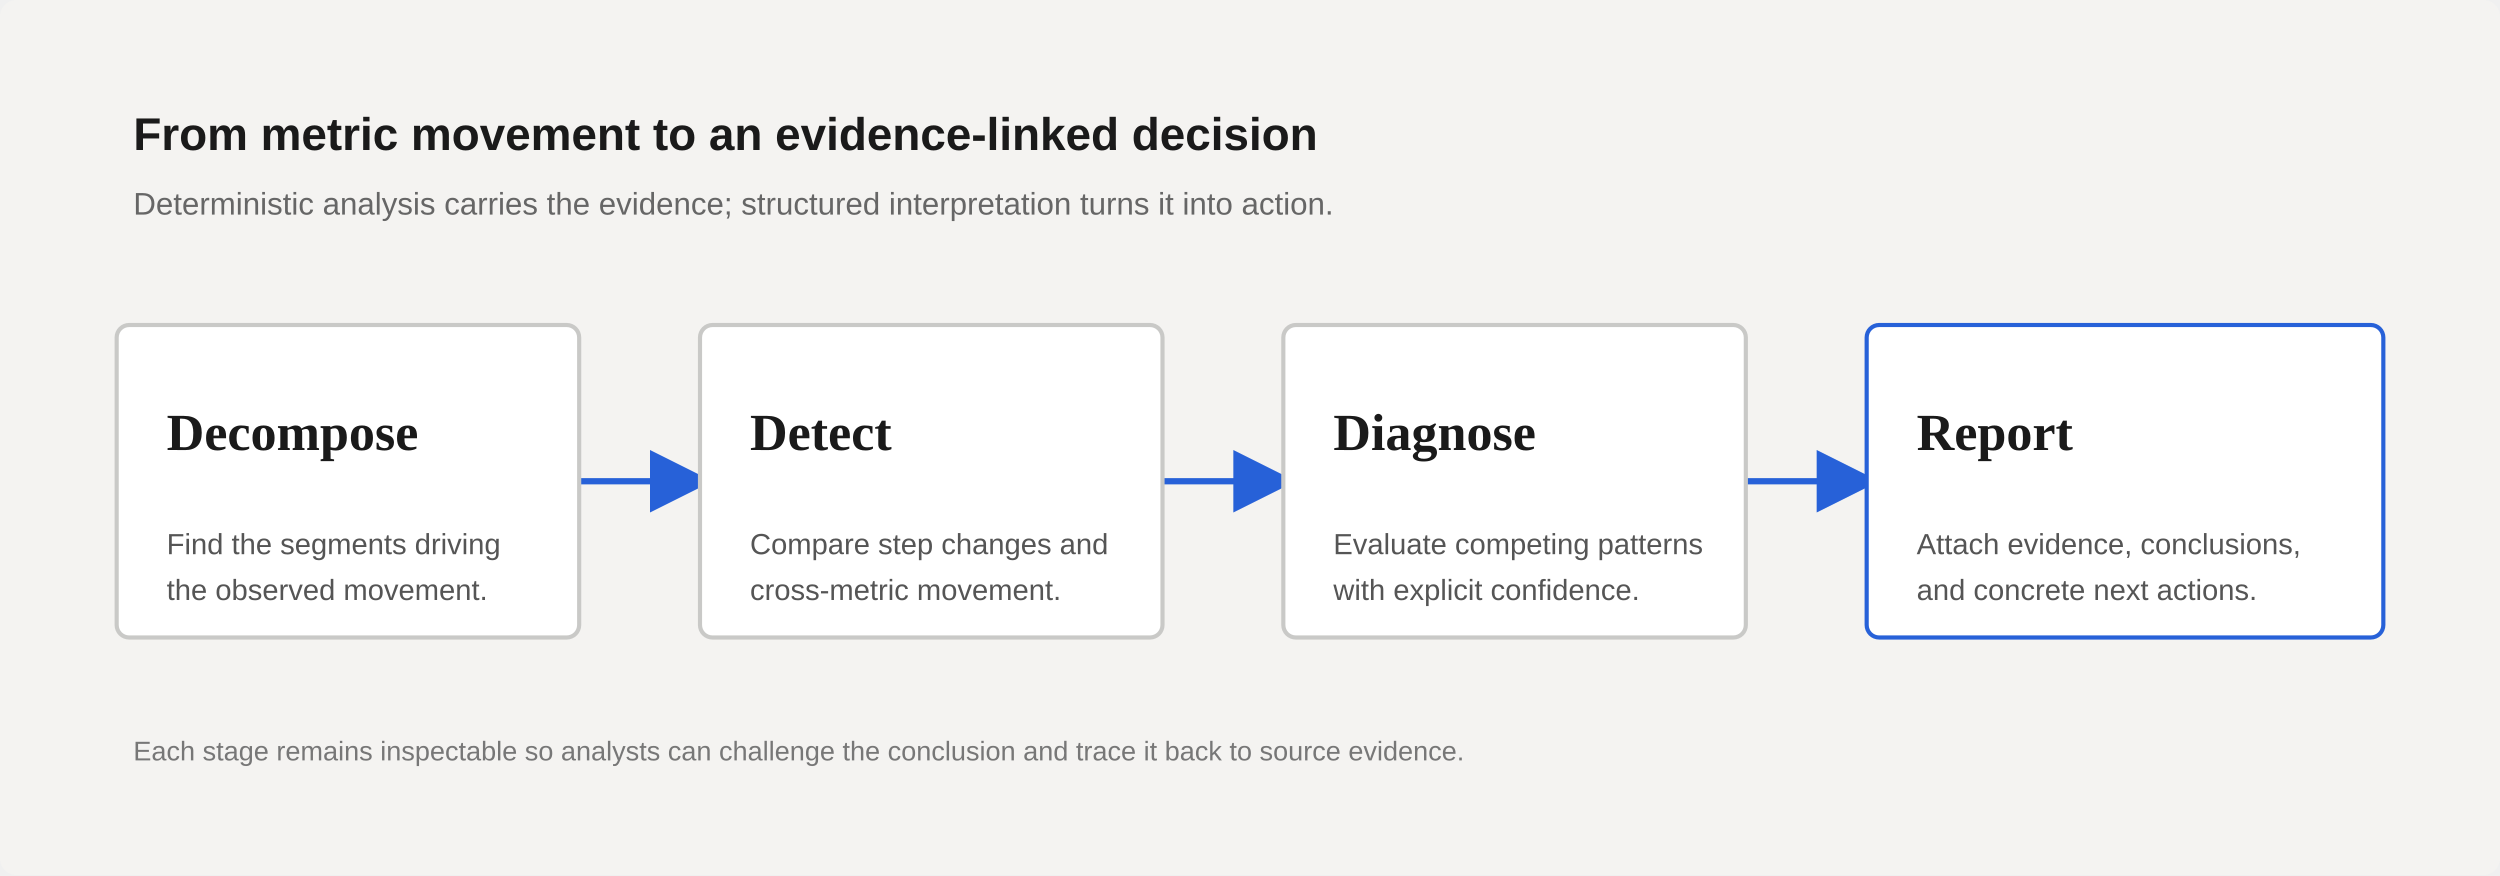
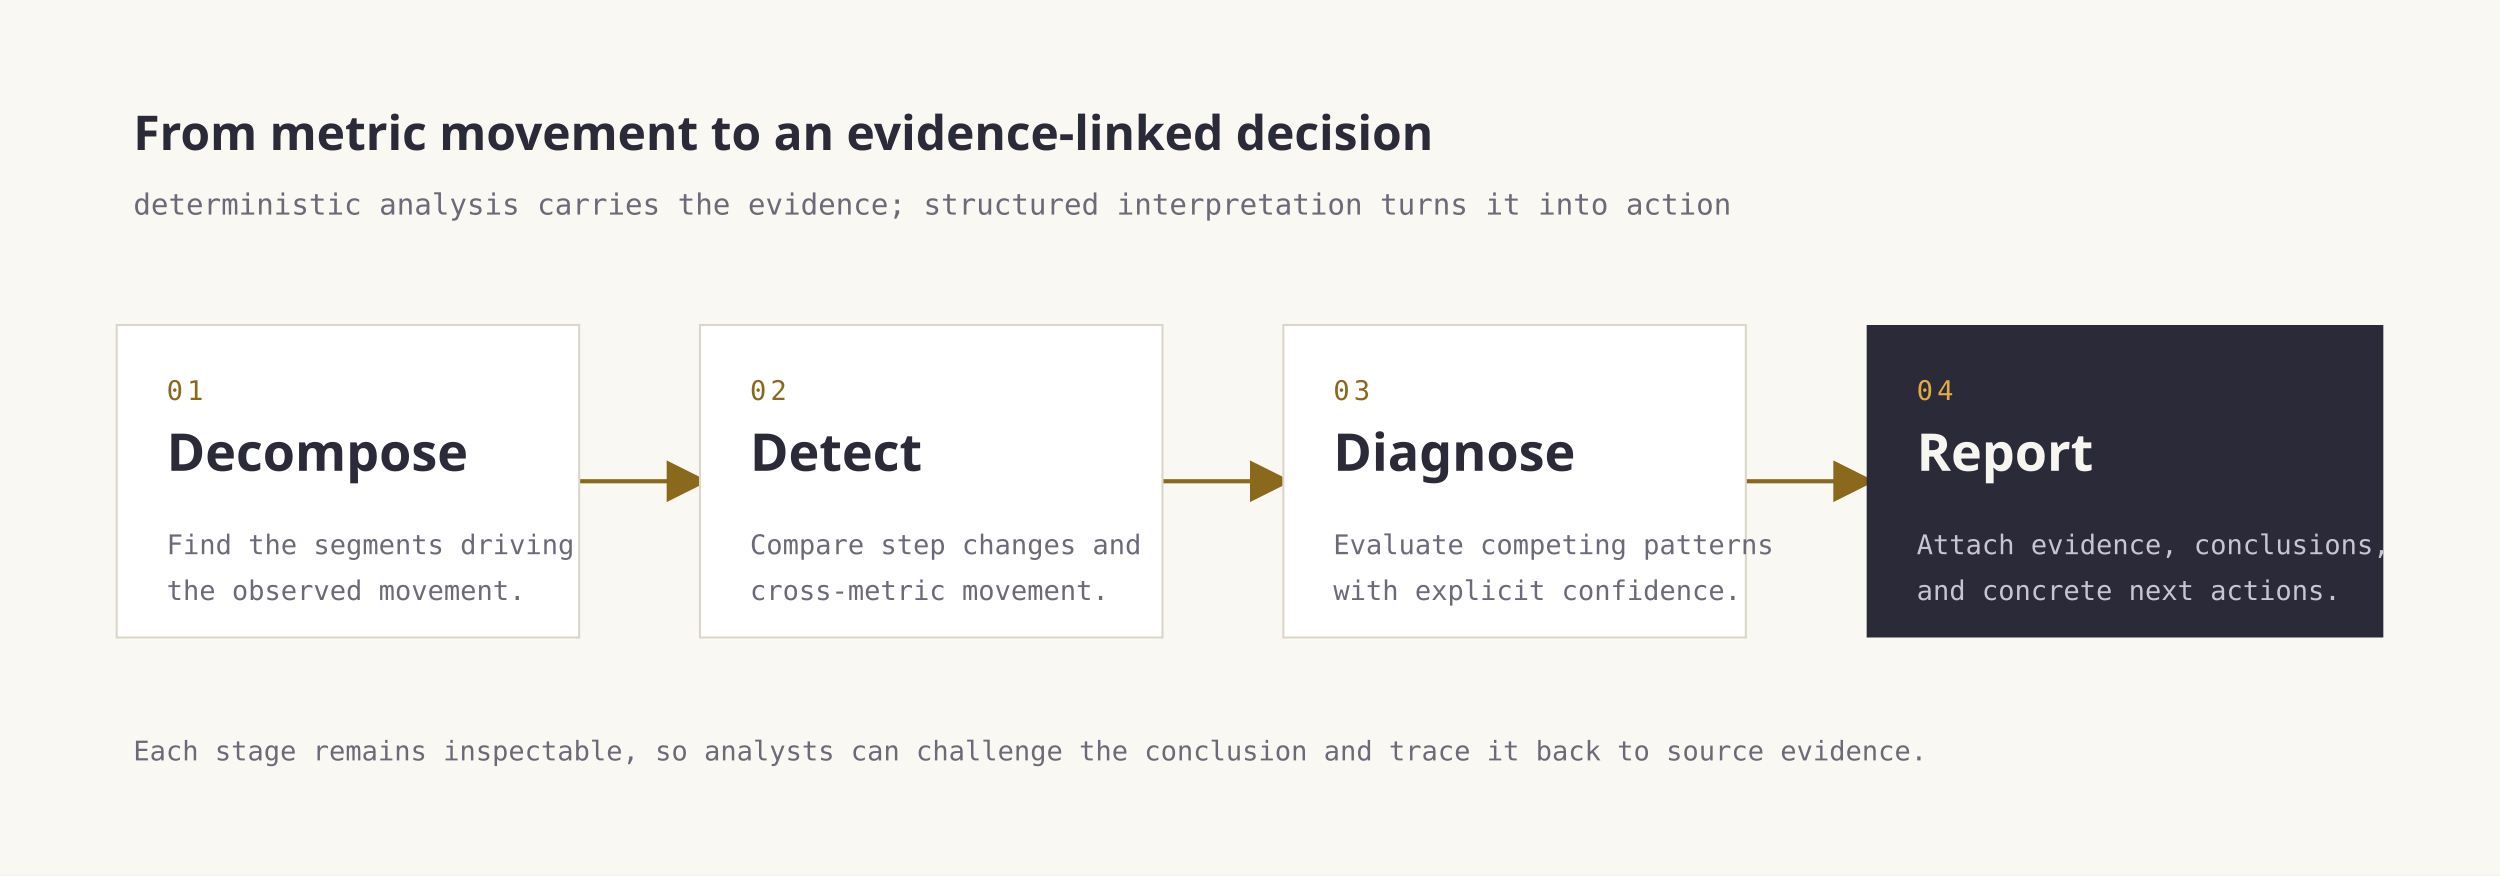
<svg xmlns="http://www.w3.org/2000/svg" width="1200" height="420" viewBox="0 0 1200 420" role="img" aria-labelledby="workflow-title workflow-description">
  <defs>
    <marker id="arrowhead" markerWidth="10" markerHeight="10" refX="8" refY="5" orient="auto" markerUnits="strokeWidth">
-       <path d="M 0 0 L 10 5 L 0 10 z" fill="#2761d8" />
+       <path d="M 0 0 L 10 5 L 0 10 z" fill="#8a681c" />
    </marker>
  </defs>
-   <rect width="1200" height="420" rx="8" fill="#f4f3f1" />
-   <text x="64" y="72" fill="#1a1a1a" font-family="IBM Plex Sans, Arial, sans-serif" font-size="22" font-weight="600">From metric movement to an evidence-linked decision</text>
-   <text x="64" y="103" fill="#666666" font-family="IBM Plex Sans, Arial, sans-serif" font-size="15">Deterministic analysis carries the evidence; structured interpretation turns it into action.</text>
-   <line x1="278" y1="231" x2="336" y2="231" stroke="#2761d8" stroke-width="3" marker-end="url(#arrowhead)" />
-   <line x1="558" y1="231" x2="616" y2="231" stroke="#2761d8" stroke-width="3" marker-end="url(#arrowhead)" />
-   <line x1="838" y1="231" x2="896" y2="231" stroke="#2761d8" stroke-width="3" marker-end="url(#arrowhead)" />
+   <rect width="1200" height="420" fill="#faf8f3" />
+   <text x="64" y="72" fill="#2b2a38" font-family="Bricolage Grotesque, Avenir Next, sans-serif" font-size="23" font-weight="700">From metric movement to an evidence-linked decision</text>
+   <text x="64" y="103" fill="#6b6a78" font-family="Spline Sans Mono, Menlo, monospace" font-size="14">deterministic analysis carries the evidence; structured interpretation turns it into action</text>
+   <line x1="278" y1="231" x2="336" y2="231" stroke="#8a681c" stroke-width="2" marker-end="url(#arrowhead)" />
+   <line x1="558" y1="231" x2="616" y2="231" stroke="#8a681c" stroke-width="2" marker-end="url(#arrowhead)" />
+   <line x1="838" y1="231" x2="896" y2="231" stroke="#8a681c" stroke-width="2" marker-end="url(#arrowhead)" />
  <g>
-     <rect x="56" y="156" width="222" height="150" rx="6" fill="#ffffff" stroke="#c9c9c7" stroke-width="2" />
-     <text x="80" y="216" fill="#1a1a1a" font-family="Source Serif 4, Georgia, serif" font-size="25" font-weight="700">Decompose</text>
-     <text x="80" y="266" fill="#555555" font-family="IBM Plex Sans, Arial, sans-serif" font-size="14">Find the segments driving</text>
-     <text x="80" y="288" fill="#555555" font-family="IBM Plex Sans, Arial, sans-serif" font-size="14">the observed movement.</text>
+     <rect x="56" y="156" width="222" height="150" fill="#ffffff" stroke="#dcd6c8" stroke-width="1" />
+     <text x="80" y="192" fill="#8a681c" font-family="Spline Sans Mono, Menlo, monospace" font-size="13" letter-spacing="2">01</text>
+     <text x="80" y="226" fill="#2b2a38" font-family="Bricolage Grotesque, Avenir Next, sans-serif" font-size="25" font-weight="700">Decompose</text>
+     <text x="80" y="266" fill="#6b6a78" font-family="Spline Sans Mono, Menlo, monospace" font-size="13">Find the segments driving</text>
+     <text x="80" y="288" fill="#6b6a78" font-family="Spline Sans Mono, Menlo, monospace" font-size="13">the observed movement.</text>
  </g>
  <g>
-     <rect x="336" y="156" width="222" height="150" rx="6" fill="#ffffff" stroke="#c9c9c7" stroke-width="2" />
-     <text x="360" y="216" fill="#1a1a1a" font-family="Source Serif 4, Georgia, serif" font-size="25" font-weight="700">Detect</text>
-     <text x="360" y="266" fill="#555555" font-family="IBM Plex Sans, Arial, sans-serif" font-size="14">Compare step changes and</text>
-     <text x="360" y="288" fill="#555555" font-family="IBM Plex Sans, Arial, sans-serif" font-size="14">cross-metric movement.</text>
+     <rect x="336" y="156" width="222" height="150" fill="#ffffff" stroke="#dcd6c8" stroke-width="1" />
+     <text x="360" y="192" fill="#8a681c" font-family="Spline Sans Mono, Menlo, monospace" font-size="13" letter-spacing="2">02</text>
+     <text x="360" y="226" fill="#2b2a38" font-family="Bricolage Grotesque, Avenir Next, sans-serif" font-size="25" font-weight="700">Detect</text>
+     <text x="360" y="266" fill="#6b6a78" font-family="Spline Sans Mono, Menlo, monospace" font-size="13">Compare step changes and</text>
+     <text x="360" y="288" fill="#6b6a78" font-family="Spline Sans Mono, Menlo, monospace" font-size="13">cross-metric movement.</text>
  </g>
  <g>
-     <rect x="616" y="156" width="222" height="150" rx="6" fill="#ffffff" stroke="#c9c9c7" stroke-width="2" />
-     <text x="640" y="216" fill="#1a1a1a" font-family="Source Serif 4, Georgia, serif" font-size="25" font-weight="700">Diagnose</text>
-     <text x="640" y="266" fill="#555555" font-family="IBM Plex Sans, Arial, sans-serif" font-size="14">Evaluate competing patterns</text>
-     <text x="640" y="288" fill="#555555" font-family="IBM Plex Sans, Arial, sans-serif" font-size="14">with explicit confidence.</text>
+     <rect x="616" y="156" width="222" height="150" fill="#ffffff" stroke="#dcd6c8" stroke-width="1" />
+     <text x="640" y="192" fill="#8a681c" font-family="Spline Sans Mono, Menlo, monospace" font-size="13" letter-spacing="2">03</text>
+     <text x="640" y="226" fill="#2b2a38" font-family="Bricolage Grotesque, Avenir Next, sans-serif" font-size="25" font-weight="700">Diagnose</text>
+     <text x="640" y="266" fill="#6b6a78" font-family="Spline Sans Mono, Menlo, monospace" font-size="13">Evaluate competing patterns</text>
+     <text x="640" y="288" fill="#6b6a78" font-family="Spline Sans Mono, Menlo, monospace" font-size="13">with explicit confidence.</text>
  </g>
  <g>
-     <rect x="896" y="156" width="248" height="150" rx="6" fill="#ffffff" stroke="#2761d8" stroke-width="2" />
-     <text x="920" y="216" fill="#1a1a1a" font-family="Source Serif 4, Georgia, serif" font-size="25" font-weight="700">Report</text>
-     <text x="920" y="266" fill="#555555" font-family="IBM Plex Sans, Arial, sans-serif" font-size="14">Attach evidence, conclusions,</text>
-     <text x="920" y="288" fill="#555555" font-family="IBM Plex Sans, Arial, sans-serif" font-size="14">and concrete next actions.</text>
+     <rect x="896" y="156" width="248" height="150" fill="#2b2a38" />
+     <text x="920" y="192" fill="#e0ab42" font-family="Spline Sans Mono, Menlo, monospace" font-size="13" letter-spacing="2">04</text>
+     <text x="920" y="226" fill="#f7f5f0" font-family="Bricolage Grotesque, Avenir Next, sans-serif" font-size="25" font-weight="700">Report</text>
+     <text x="920" y="266" fill="#c9c4d4" font-family="Spline Sans Mono, Menlo, monospace" font-size="13">Attach evidence, conclusions,</text>
+     <text x="920" y="288" fill="#c9c4d4" font-family="Spline Sans Mono, Menlo, monospace" font-size="13">and concrete next actions.</text>
  </g>
-   <text x="64" y="365" fill="#777777" font-family="IBM Plex Sans, Arial, sans-serif" font-size="13">Each stage remains inspectable so analysts can challenge the conclusion and trace it back to source evidence.</text>
+   <text x="64" y="365" fill="#6b6a78" font-family="Spline Sans Mono, Menlo, monospace" font-size="13">Each stage remains inspectable, so analysts can challenge the conclusion and trace it back to source evidence.</text>
</svg>
